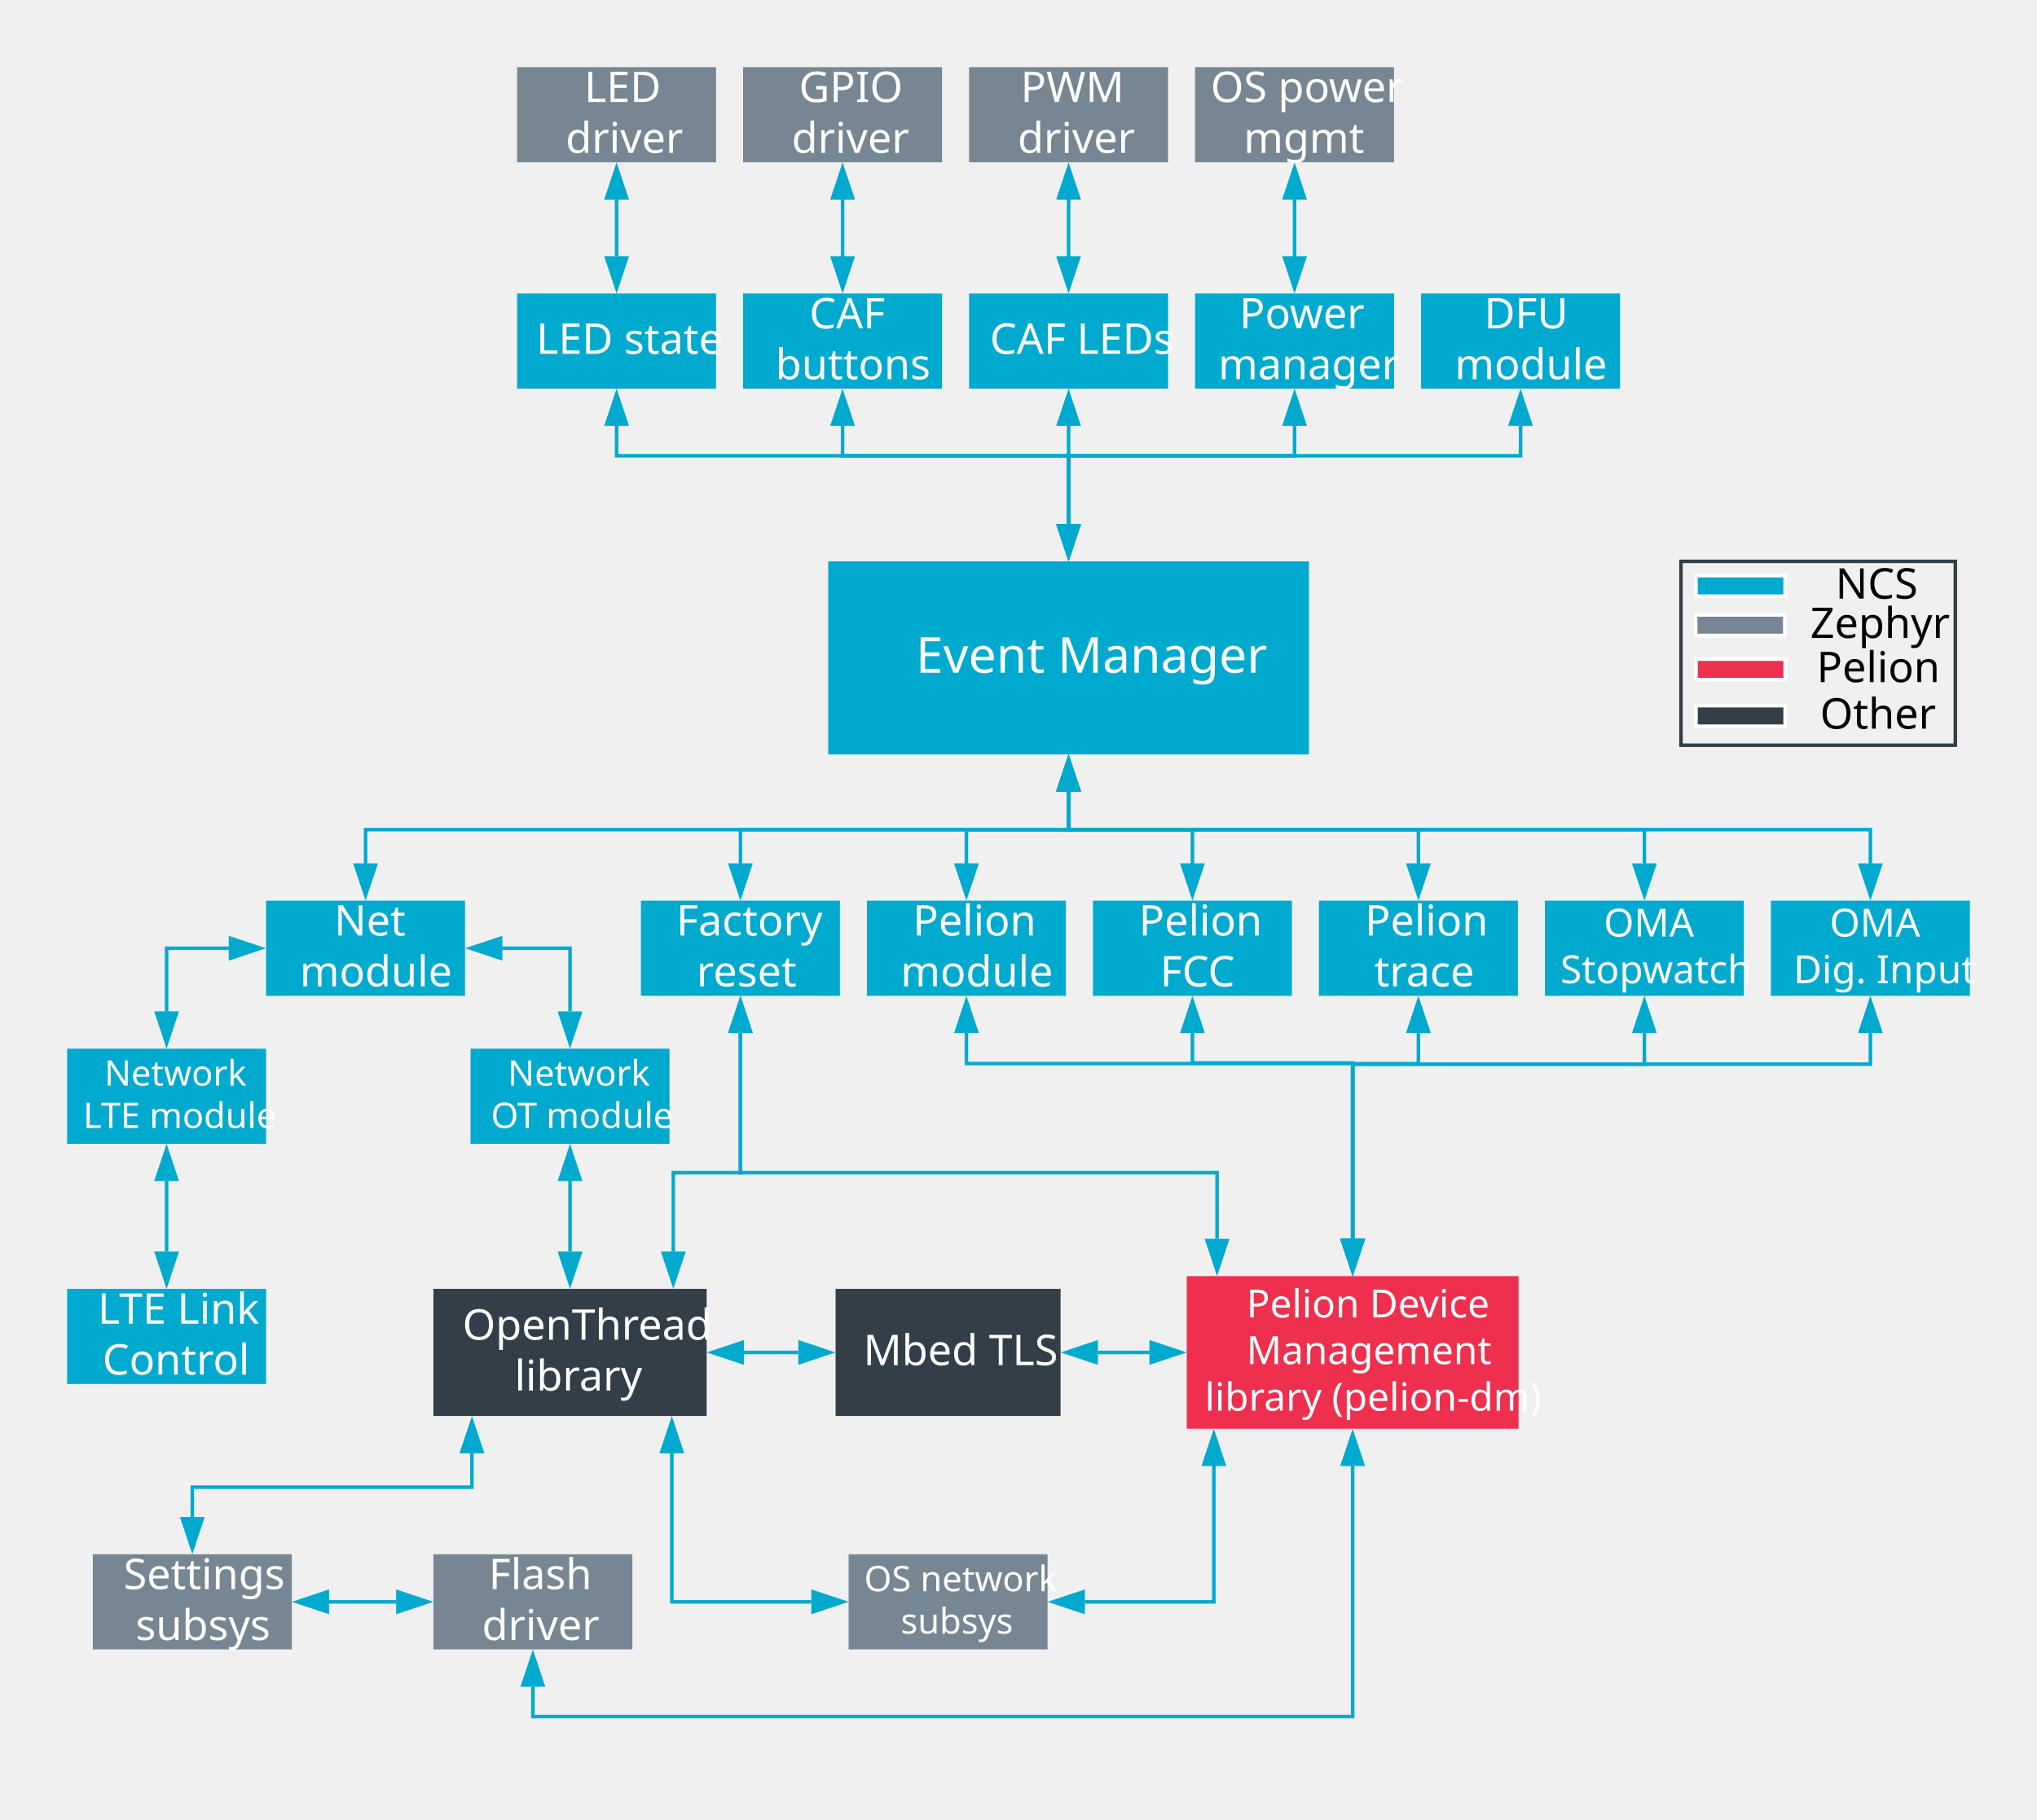
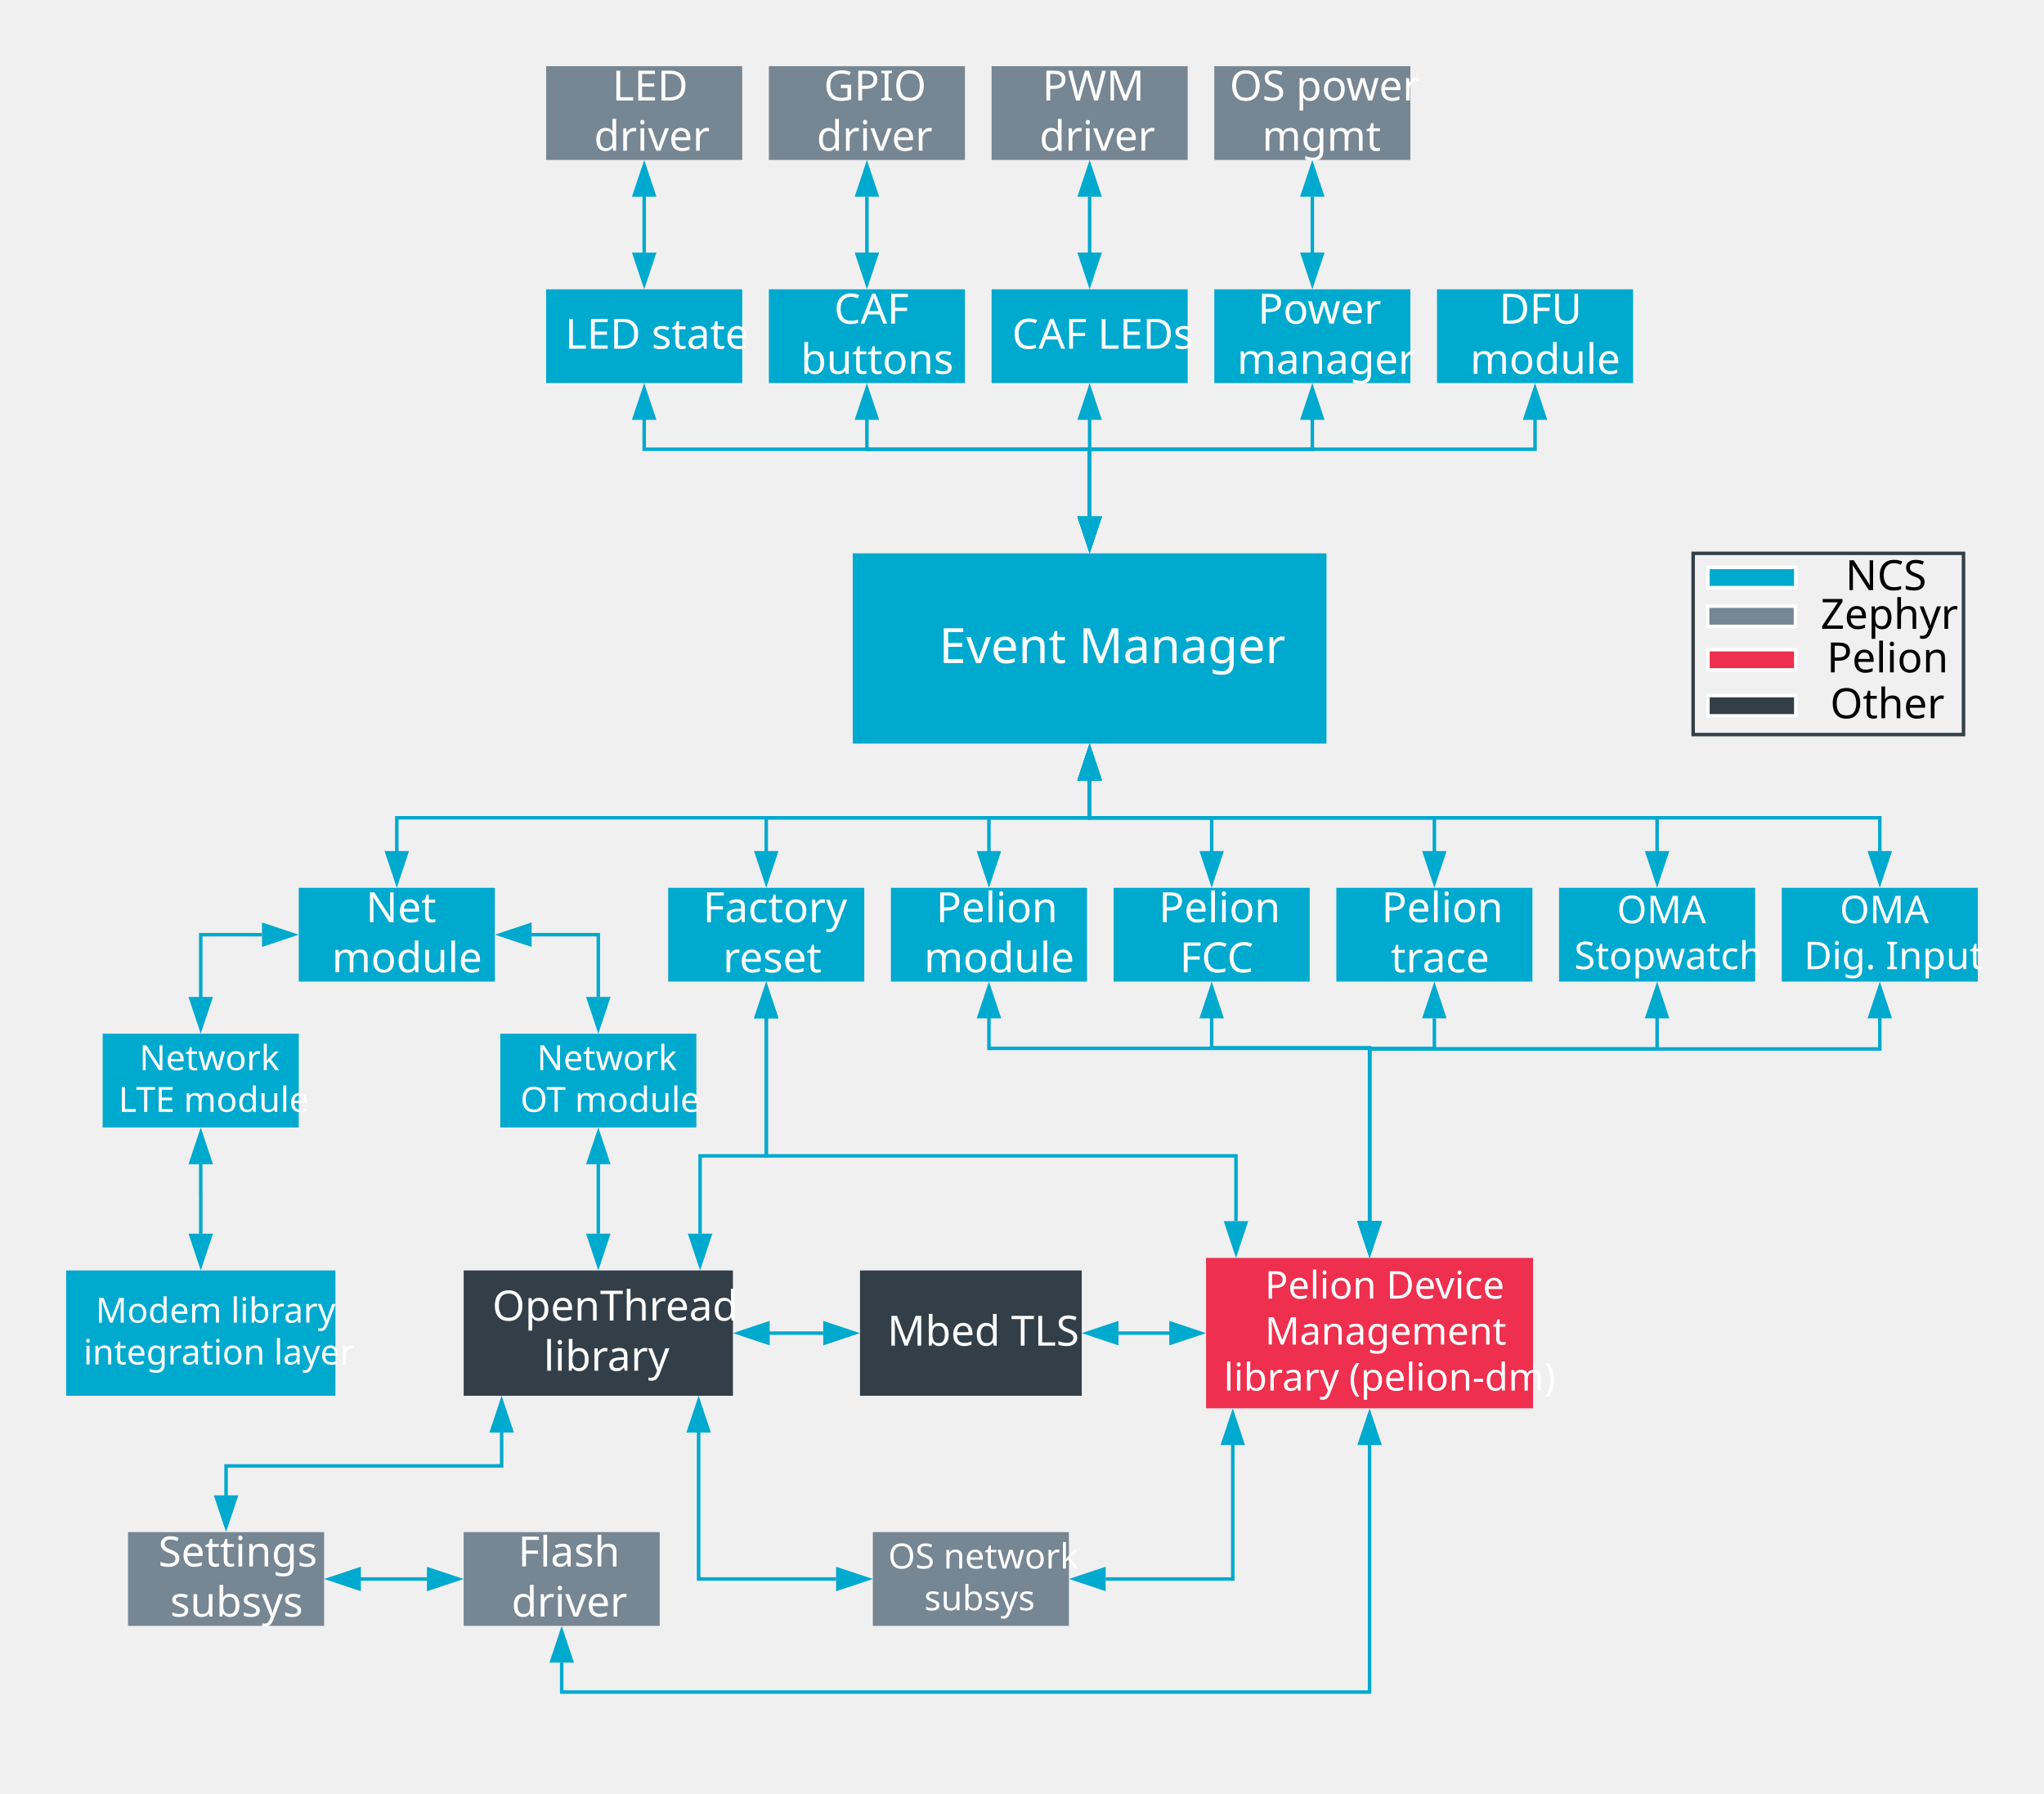
- <svg xmlns="http://www.w3.org/2000/svg" xmlns:xlink="http://www.w3.org/1999/xlink" width="8.008in" height="7.154in" viewBox="0 0 576.583 515.063" xml:space="preserve" color-interpolation-filters="sRGB" class="st18">
+ <svg xmlns="http://www.w3.org/2000/svg" xmlns:xlink="http://www.w3.org/1999/xlink" width="8.154in" height="7.154in" viewBox="0 0 587.079 515.063" xml:space="preserve" color-interpolation-filters="sRGB" class="st18">
  <style type="text/css">
	
		.st1 {fill:#00a9ce;stroke:none;stroke-width:1}
		.st2 {fill:#ffffff;font-family:Calibri;font-size:1em}
		.st3 {font-size:1em}
		.st4 {fill:#ffffff;font-family:Calibri;font-size:0.833em}
		.st5 {fill:#ee2f4e;stroke:none;stroke-width:1}
		.st6 {fill:#ffffff;font-family:Calibri;font-size:0.917em}
		.st7 {fill:#ffffff;font-family:Calibri;font-size:1.167em}
		.st8 {marker-end:url(#mrkr13-40);marker-start:url(#mrkr13-38);stroke:#00a9ce;stroke-linecap:butt;stroke-width:1}
		.st9 {fill:#00a9ce;fill-opacity:1;stroke:#00a9ce;stroke-opacity:1;stroke-width:0.284}
		.st10 {fill:#333f48;stroke:none;stroke-width:1}
		.st11 {fill:#768692;stroke:none;stroke-width:1}
		.st12 {fill:#00a9ce;stroke:#feffff;stroke-width:1}
		.st13 {fill:#000000;font-family:Calibri;font-size:1em}
		.st14 {fill:#768692;stroke:#feffff;stroke-width:1}
		.st15 {fill:none;stroke:#333f48;stroke-width:1}
		.st16 {fill:#333f48;stroke:#feffff;stroke-width:1}
		.st17 {fill:#ee2f4e;stroke:#feffff;stroke-width:1}
		.st18 {fill:none;fill-rule:evenodd;font-size:12px;overflow:visible;stroke-linecap:square;stroke-miterlimit:3}
	
	</style>
  <defs id="Markers">
    <g id="lend13">
      <path d="M 3 1 L 0 0 L 3 -1 L 3 1 " style="stroke:none" />
    </g>
    <marker id="mrkr13-38" class="st9" refX="10.2" orient="auto" markerUnits="strokeWidth" overflow="visible">
      <use xlink:href="#lend13" transform="scale(3.52) " />
    </marker>
    <marker id="mrkr13-40" class="st9" refX="-10.56" orient="auto" markerUnits="strokeWidth" overflow="visible">
      <use xlink:href="#lend13" transform="scale(-3.52,-3.52) " />
    </marker>
  </defs>
  <g>
-     <g id="shape132-1" transform="translate(210.339,-405.056)">
+     <g id="shape132-1" transform="translate(220.835,-405.056)">
      <rect x="0" y="488.134" width="56.315" height="26.929" class="st1" />
      <text x="18.73" y="498" class="st2">CAF <tspan x="9.17" dy="1.2em" class="st3">buttons</tspan>
      </text>
    </g>
-     <g id="shape136-5" transform="translate(338.276,-405.056)">
+     <g id="shape136-5" transform="translate(348.772,-405.056)">
      <rect x="0" y="488.134" width="56.315" height="26.929" class="st1" />
      <text x="12.53" y="498" class="st2">Power <tspan x="6.56" dy="1.2em" class="st3">manager</tspan>
      </text>
    </g>
-     <g id="shape137-9" transform="translate(19,-191.274)">
+     <g id="shape137-9" transform="translate(29.4961,-191.274)">
      <rect x="0" y="488.134" width="56.315" height="26.929" class="st1" />
      <text x="10.54" y="498.6" class="st4">Network <tspan x="4.53" dy="1.2em" class="st3">LTE module</tspan>
      </text>
    </g>
-     <g id="shape138-13" transform="translate(133.19,-191.274)">
+     <g id="shape138-13" transform="translate(143.686,-191.274)">
      <rect x="0" y="488.134" width="56.315" height="26.929" class="st1" />
      <text x="10.54" y="498.6" class="st4">Network <tspan x="5.76" dy="1.2em" class="st3">OT module</tspan>
      </text>
    </g>
-     <g id="shape139-17" transform="translate(245.394,-233.173)">
+     <g id="shape139-17" transform="translate(255.89,-233.173)">
      <rect x="0" y="488.134" width="56.315" height="26.929" class="st1" />
      <text x="13" y="498" class="st2">Pelion <tspan x="9.53" dy="1.2em" class="st3">module</tspan>
      </text>
    </g>
-     <g id="shape140-21" transform="translate(335.912,-110.616)">
+     <g id="shape140-21" transform="translate(346.408,-110.616)">
      <rect x="0" y="471.867" width="93.922" height="43.196" class="st5" />
      <text x="16.9" y="483.56" class="st6">Pelion Device <tspan x="16.91" dy="1.2em" class="st3">Management</tspan>
        <tspan x="5.1" dy="1.2em" class="st3">library </tspan>(pelion-dm)</text>
    </g>
-     <g id="shape141-26" transform="translate(274.307,-405.056)">
+     <g id="shape141-26" transform="translate(284.803,-405.056)">
      <rect x="0" y="488.134" width="56.315" height="26.929" class="st1" />
      <text x="5.88" y="505.2" class="st2">CAF LEDs</text>
    </g>
-     <g id="shape142-29" transform="translate(234.433,-301.516)">
+     <g id="shape142-29" transform="translate(244.929,-301.516)">
      <rect x="0" y="460.423" width="136.063" height="54.64" class="st1" />
      <text x="24.78" y="491.94" class="st7">Event Manager</text>
    </g>
-     <g id="shape143-32" transform="translate(273.551,-233.173)">
+     <g id="shape143-32" transform="translate(284.047,-233.173)">
      <path d="M-0 525.26 L-0 525.62 L-0 534.24 L109.32 534.24 L109.32 583.86" class="st8" />
    </g>
-     <g id="shape145-41" transform="translate(273.551,-260.102)">
+     <g id="shape145-41" transform="translate(284.047,-260.102)">
      <path d="M0 504.86 L0 504.5 L0 494.96 L28.91 494.96 L28.91 484.21" class="st8" />
    </g>
-     <g id="shape148-48" transform="translate(103.473,-260.102)">
-       <path d="M0 504.86 L0 504.5 L0 494.96 L198.99 494.96 L198.99 484.21" class="st8" />
-     </g>
-     <g id="shape149-55" transform="translate(47.1575,-218.203)">
+     <g id="shape148-48" transform="translate(113.969,-260.102)">
+       <path d="M-0 504.86 L-0 504.5 L-0 494.96 L198.99 494.96 L198.99 484.21" class="st8" />
+     </g>
+     <g id="shape149-55" transform="translate(57.6536,-218.203)">
      <path d="M0 504.86 L0 504.5 L0 486.63 L17.6 486.63" class="st8" />
    </g>
-     <g id="shape150-62" transform="translate(366.433,-405.056)">
+     <g id="shape150-62" transform="translate(376.929,-405.056)">
      <path d="M0 525.26 L0 525.62 L0 534.07 L-63.97 534.07 L-63.97 553.4" class="st8" />
    </g>
-     <g id="shape151-69" transform="translate(295.378,-405.056)">
+     <g id="shape151-69" transform="translate(305.874,-405.056)">
      <path d="M7.09 525.26 L7.09 525.62 L7.09 534.07 L7.09 553.4" class="st8" />
    </g>
-     <g id="shape152-76" transform="translate(238.496,-405.056)">
+     <g id="shape152-76" transform="translate(248.992,-405.056)">
      <path d="M0 525.26 L0 525.62 L0 534.07 L63.97 534.07 L63.97 553.4" class="st8" />
    </g>
-     <g id="shape154-83" transform="translate(122.678,-114.219)">
+     <g id="shape154-83" transform="translate(133.174,-114.219)">
      <rect x="0" y="479.072" width="77.34" height="35.991" class="st10" />
      <text x="8.23" y="493.47" class="st2">OpenThread <tspan x="22.99" dy="1.2em" class="st3">library</tspan>
      </text>
    </g>
-     <g id="shape155-87" transform="translate(19,-123.281)">
-       <rect x="0" y="488.134" width="56.315" height="26.929" class="st1" />
-       <text x="8.65" y="498" class="st2">LTE Link <tspan x="10" dy="1.2em" class="st3">Control</tspan>
-       </text>
-     </g>
-     <g id="shape156-91" transform="translate(40.0709,-191.274)">
+     <g id="shape155-87" transform="translate(19,-114.219)">
+       <rect x="0" y="479.072" width="77.34" height="35.991" class="st1" />
+       <text x="8.45" y="494.07" class="st4">Modem library <tspan x="4.99" dy="1.2em" class="st3">integration layer</tspan>
+       </text>
+     </g>
+     <g id="shape156-91" transform="translate(50.5751,-191.274)">
+       <path d="M7.08 525.26 L7.08 525.62 L7.08 534.07 L7.09 534.07 L7.09 545.57" class="st8" />
+     </g>
+     <g id="shape157-98" transform="translate(164.757,-191.274)">
      <path d="M7.09 525.26 L7.09 525.62 L7.09 545.57" class="st8" />
    </g>
-     <g id="shape157-98" transform="translate(154.261,-191.274)">
-       <path d="M7.09 525.26 L7.09 525.62 L7.09 545.57" class="st8" />
-     </g>
-     <g id="shape158-105" transform="translate(75.315,-233.173)">
+     <g id="shape158-105" transform="translate(85.8111,-233.173)">
      <rect x="0" y="488.134" width="56.315" height="26.929" class="st1" />
      <text x="19.29" y="498" class="st2">Net <tspan x="9.53" dy="1.2em" class="st3">module</tspan>
      </text>
    </g>
-     <g id="shape159-109" transform="translate(131.63,-246.638)">
+     <g id="shape159-109" transform="translate(142.126,-246.638)">
      <path d="M10.2 515.06 L10.56 515.06 L29.72 515.06 L29.72 532.94" class="st8" />
    </g>
-     <g id="shape160-116" transform="translate(181.425,-233.173)">
+     <g id="shape160-116" transform="translate(191.921,-233.173)">
      <rect x="0" y="488.134" width="56.315" height="26.929" class="st1" />
      <text x="10.01" y="498" class="st2">Factory <tspan x="15.74" dy="1.2em" class="st3">reset</tspan>
      </text>
    </g>
-     <g id="shape161-120" transform="translate(309.362,-233.173)">
+     <g id="shape161-120" transform="translate(319.858,-233.173)">
      <rect x="0" y="488.134" width="56.315" height="26.929" class="st1" />
      <text x="13" y="498" class="st2">Pelion <tspan x="19" dy="1.2em" class="st3">FCC</tspan>
      </text>
    </g>
-     <g id="shape162-124" transform="translate(337.52,-233.173)">
+     <g id="shape162-124" transform="translate(348.016,-233.173)">
      <path d="M-0 525.26 L-0 525.62 L-0 534.07 L45.35 534.07 L45.35 583.86" class="st8" />
    </g>
-     <g id="shape163-131" transform="translate(209.583,-260.102)">
+     <g id="shape163-131" transform="translate(220.079,-260.102)">
      <path d="M0 504.86 L0 504.5 L0 494.96 L92.88 494.96 L92.88 484.21" class="st8" />
    </g>
-     <g id="shape167-138" transform="translate(240.202,-48.1392)">
+     <g id="shape167-138" transform="translate(250.698,-48.1392)">
      <rect x="0" y="488.134" width="56.315" height="26.929" class="st11" />
      <text x="4.4" y="498.6" class="st4">OS network <tspan x="14.77" dy="1.2em" class="st3">subsys</tspan>
      </text>
    </g>
-     <g id="shape168-142" transform="translate(343.586,-110.616)">
+     <g id="shape168-142" transform="translate(354.082,-110.616)">
      <path d="M0 525.26 L0 525.62 L0 564.08 L-36.51 564.08" class="st8" />
    </g>
-     <g id="shape169-149" transform="translate(190.165,-114.219)">
+     <g id="shape169-149" transform="translate(200.661,-114.219)">
      <path d="M0 525.26 L0 525.62 L0 567.68 L39.48 567.68" class="st8" />
    </g>
-     <g id="shape170-156" transform="translate(26.2756,-48.1392)">
+     <g id="shape170-156" transform="translate(36.7716,-48.1392)">
      <rect x="0" y="488.134" width="56.315" height="26.929" class="st11" />
      <text x="8.7" y="498" class="st2">Settings <tspan x="12.1" dy="1.2em" class="st3">subsys</tspan>
      </text>
    </g>
-     <g id="shape171-160" transform="translate(122.678,-48.1392)">
+     <g id="shape171-160" transform="translate(133.174,-48.1392)">
      <rect x="0" y="488.134" width="56.315" height="26.929" class="st11" />
      <text x="15.65" y="498" class="st2">Flash <tspan x="13.75" dy="1.2em" class="st3">driver</tspan>
      </text>
    </g>
-     <g id="shape172-164" transform="translate(382.874,-110.616)">
+     <g id="shape172-164" transform="translate(393.37,-110.616)">
      <path d="M0 525.26 L0 525.62 L0 596.55 L-232.04 596.55 L-232.04 588.1" class="st8" />
    </g>
-     <g id="shape173-171" transform="translate(82.5906,-54.5172)">
+     <g id="shape173-171" transform="translate(93.0866,-54.5172)">
      <path d="M10.2 507.98 L10.56 507.98 L29.53 507.98" class="st8" />
    </g>
-     <g id="shape174-178" transform="translate(54.4331,-75.0683)">
+     <g id="shape174-178" transform="translate(64.9291,-75.0683)">
      <path d="M0 504.86 L0 504.5 L0 496.06 L79.15 496.06 L79.15 486.47" class="st8" />
    </g>
-     <g id="shape175-185" transform="translate(373.331,-233.173)">
+     <g id="shape175-185" transform="translate(383.827,-233.173)">
      <rect x="0" y="488.134" width="56.315" height="26.929" class="st1" />
      <text x="13" y="498" class="st2">Pelion <tspan x="15.66" dy="1.2em" class="st3">trace</tspan>
      </text>
    </g>
-     <g id="shape176-189" transform="translate(236.515,-114.219)">
+     <g id="shape176-189" transform="translate(247.011,-114.219)">
      <rect x="0" y="479.072" width="63.688" height="35.991" class="st10" />
      <text x="7.86" y="500.67" class="st2">Mbed TLS</text>
    </g>
-     <g id="shape177-192" transform="translate(200.018,-125.128)">
+     <g id="shape177-192" transform="translate(210.514,-125.128)">
      <path d="M10.2 507.98 L10.56 507.98 L25.94 507.98" class="st8" />
    </g>
-     <g id="shape178-199" transform="translate(335.912,-125.128)">
+     <g id="shape178-199" transform="translate(346.408,-125.128)">
      <path d="M-10.2 507.98 L-10.56 507.98 L-25.15 507.98" class="st8" />
    </g>
-     <g id="shape183-206" transform="translate(401.488,-260.102)">
+     <g id="shape183-206" transform="translate(411.984,-260.102)">
      <path d="M0 504.86 L0 504.5 L0 494.96 L-99.02 494.96 L-99.02 484.21" class="st8" />
    </g>
-     <g id="shape186-213" transform="translate(210.339,-469.134)">
+     <g id="shape186-213" transform="translate(220.835,-469.134)">
      <rect x="0" y="488.134" width="56.315" height="26.929" class="st11" />
      <text x="15.79" y="498" class="st2">GPIO <tspan x="13.75" dy="1.2em" class="st3">driver</tspan>
      </text>
    </g>
-     <g id="shape187-217" transform="translate(274.307,-469.134)">
+     <g id="shape187-217" transform="translate(284.803,-469.134)">
      <rect x="0" y="488.134" width="56.315" height="26.929" class="st11" />
      <text x="14.59" y="498" class="st2">PWM <tspan x="13.75" dy="1.2em" class="st3">driver</tspan>
      </text>
    </g>
-     <g id="shape188-221" transform="translate(338.276,-469.134)">
+     <g id="shape188-221" transform="translate(348.772,-469.134)">
      <rect x="0" y="488.134" width="56.315" height="26.929" class="st11" />
      <text x="4.39" y="498" class="st2">OS power <tspan x="13.74" dy="1.2em" class="st3">mgmt</tspan>
      </text>
    </g>
-     <g id="shape192-225" transform="translate(231.409,-431.985)">
+     <g id="shape192-225" transform="translate(241.906,-431.985)">
      <path d="M7.09 504.86 L7.09 504.5 L7.09 488.47" class="st8" />
    </g>
-     <g id="shape193-232" transform="translate(295.378,-431.985)">
+     <g id="shape193-232" transform="translate(305.874,-431.985)">
      <path d="M7.09 504.86 L7.09 504.5 L7.09 488.47" class="st8" />
    </g>
-     <g id="shape194-239" transform="translate(359.346,-431.985)">
+     <g id="shape194-239" transform="translate(369.842,-431.985)">
      <path d="M7.09 504.86 L7.09 504.5 L7.09 488.47" class="st8" />
    </g>
-     <g id="shape198-246" transform="translate(437.299,-233.173)">
+     <g id="shape198-246" transform="translate(447.795,-233.173)">
      <rect x="0" y="488.134" width="56.315" height="26.929" class="st1" />
      <text x="16.63" y="498.3" class="st6">OMA <tspan x="4.37" dy="1.2em" class="st3">Stopwatch</tspan>
      </text>
    </g>
-     <g id="shape199-250" transform="translate(402.244,-405.056)">
+     <g id="shape199-250" transform="translate(412.74,-405.056)">
      <rect x="0" y="488.134" width="56.315" height="26.929" class="st1" />
      <text x="17.86" y="498" class="st2">DFU <tspan x="9.53" dy="1.2em" class="st3">module</tspan>
      </text>
    </g>
-     <g id="shape200-254" transform="translate(302.465,-301.516)">
+     <g id="shape200-254" transform="translate(312.961,-301.516)">
      <path d="M-0 525.26 L-0 525.62 L-0 536.37 L162.99 536.37 L162.99 545.92" class="st8" />
    </g>
-     <g id="shape201-261" transform="translate(430.402,-405.056)">
+     <g id="shape201-261" transform="translate(440.898,-405.056)">
      <path d="M0 525.26 L0 525.62 L0 534.07 L-127.94 534.07 L-127.94 553.4" class="st8" />
    </g>
-     <g id="shape202-268" transform="translate(382.874,-153.812)">
+     <g id="shape202-268" transform="translate(393.37,-153.812)">
      <path d="M0 504.86 L0 504.5 L0 454.91 L18.61 454.91 L18.61 446.26" class="st8" />
    </g>
-     <g id="shape203-275" transform="translate(209.583,-233.173)">
+     <g id="shape203-275" transform="translate(220.079,-233.173)">
      <path d="M0 525.26 L0 525.62 L0 565.12 L-19 565.12 L-19 587.47" class="st8" />
    </g>
-     <g id="shape204-282" transform="translate(209.583,-233.173)">
+     <g id="shape204-282" transform="translate(220.079,-233.173)">
      <path d="M0 525.26 L0 525.62 L0 565.12 L134.92 565.12 L134.92 583.86" class="st8" />
    </g>
-     <g id="shape205-289" transform="translate(146.37,-405.056)">
+     <g id="shape205-289" transform="translate(156.866,-405.056)">
      <rect x="0" y="488.134" width="56.315" height="26.929" class="st1" />
      <text x="5.43" y="505.2" class="st2">LED state</text>
    </g>
-     <g id="shape207-292" transform="translate(174.528,-405.056)">
+     <g id="shape207-292" transform="translate(185.024,-405.056)">
      <path d="M0 525.26 L0 525.62 L0 534.07 L127.94 534.07 L127.94 553.4" class="st8" />
    </g>
-     <g id="shape209-299" transform="translate(501.268,-233.173)">
+     <g id="shape209-299" transform="translate(511.764,-233.173)">
      <rect x="0" y="488.134" width="56.315" height="26.929" class="st1" />
      <text x="16.63" y="498.3" class="st6">OMA <tspan x="6.39" dy="1.2em" class="st3">Dig. Input</tspan>
      </text>
    </g>
-     <g id="shape210-303" transform="translate(302.465,-301.516)">
-       <path d="M-0 525.26 L-0 525.62 L-0 536.37 L226.96 536.37 L226.96 545.92" class="st8" />
-     </g>
-     <g id="shape211-310" transform="translate(465.457,-233.173)">
+     <g id="shape210-303" transform="translate(312.961,-301.516)">
+       <path d="M0 525.26 L0 525.62 L0 536.37 L226.96 536.37 L226.96 545.92" class="st8" />
+     </g>
+     <g id="shape211-310" transform="translate(475.953,-233.173)">
      <path d="M-0 525.26 L-0 525.62 L-0 534.41 L-82.58 534.41 L-82.58 583.86" class="st8" />
    </g>
-     <g id="shape212-317" transform="translate(529.425,-233.173)">
+     <g id="shape212-317" transform="translate(539.921,-233.173)">
      <path d="M-0 525.26 L-0 525.62 L-0 534.41 L-146.55 534.41 L-146.55 583.86" class="st8" />
    </g>
-     <g id="shape213-324" transform="translate(337.52,-260.102)">
+     <g id="shape213-324" transform="translate(348.016,-260.102)">
      <path d="M0 504.86 L0 504.5 L0 494.96 L-35.06 494.96 L-35.06 484.21" class="st8" />
    </g>
-     <g id="group214-331" transform="translate(475.811,-304.107)">
+     <g id="group214-331" transform="translate(486.307,-304.107)">
      <g id="shape88-332" transform="translate(4.252,-42.1979)">
        <rect x="0" y="509.252" width="25.228" height="5.811" class="st12" />
        <text x="39.49" y="515.76" class="st13">NCS</text>
      </g>
      <g id="shape108-335" transform="translate(4.15247,-31.0719)">
        <rect x="0" y="509.252" width="25.228" height="5.811" class="st14" />
        <text x="32.46" y="515.76" class="st13">Zephyr</text>
      </g>
      <g id="shape131-338">
        <rect x="0" y="463.014" width="77.656" height="52.049" class="st15" />
      </g>
      <g id="shape196-340" transform="translate(4.252,-5.38583)">
        <rect x="0" y="509.252" width="25.228" height="5.811" class="st16" />
        <text x="35.1" y="515.76" class="st13">Other</text>
      </g>
      <g id="shape197-343" transform="translate(4.252,-18.5669)">
        <rect x="0" y="509.252" width="25.228" height="5.811" class="st17" />
        <text x="34.16" y="515.76" class="st13">Pelion</text>
      </g>
    </g>
-     <g id="shape215-346" transform="translate(146.37,-469.134)">
+     <g id="shape215-346" transform="translate(156.866,-469.134)">
      <rect x="0" y="488.134" width="56.315" height="26.929" class="st11" />
      <text x="19.01" y="498" class="st2">LED <tspan x="13.75" dy="1.2em" class="st3">driver</tspan>
      </text>
    </g>
-     <g id="shape216-350" transform="translate(167.441,-469.134)">
+     <g id="shape216-350" transform="translate(177.937,-469.134)">
      <path d="M7.09 525.26 L7.09 525.62 L7.09 541.65" class="st8" />
    </g>
  </g>
</svg>
